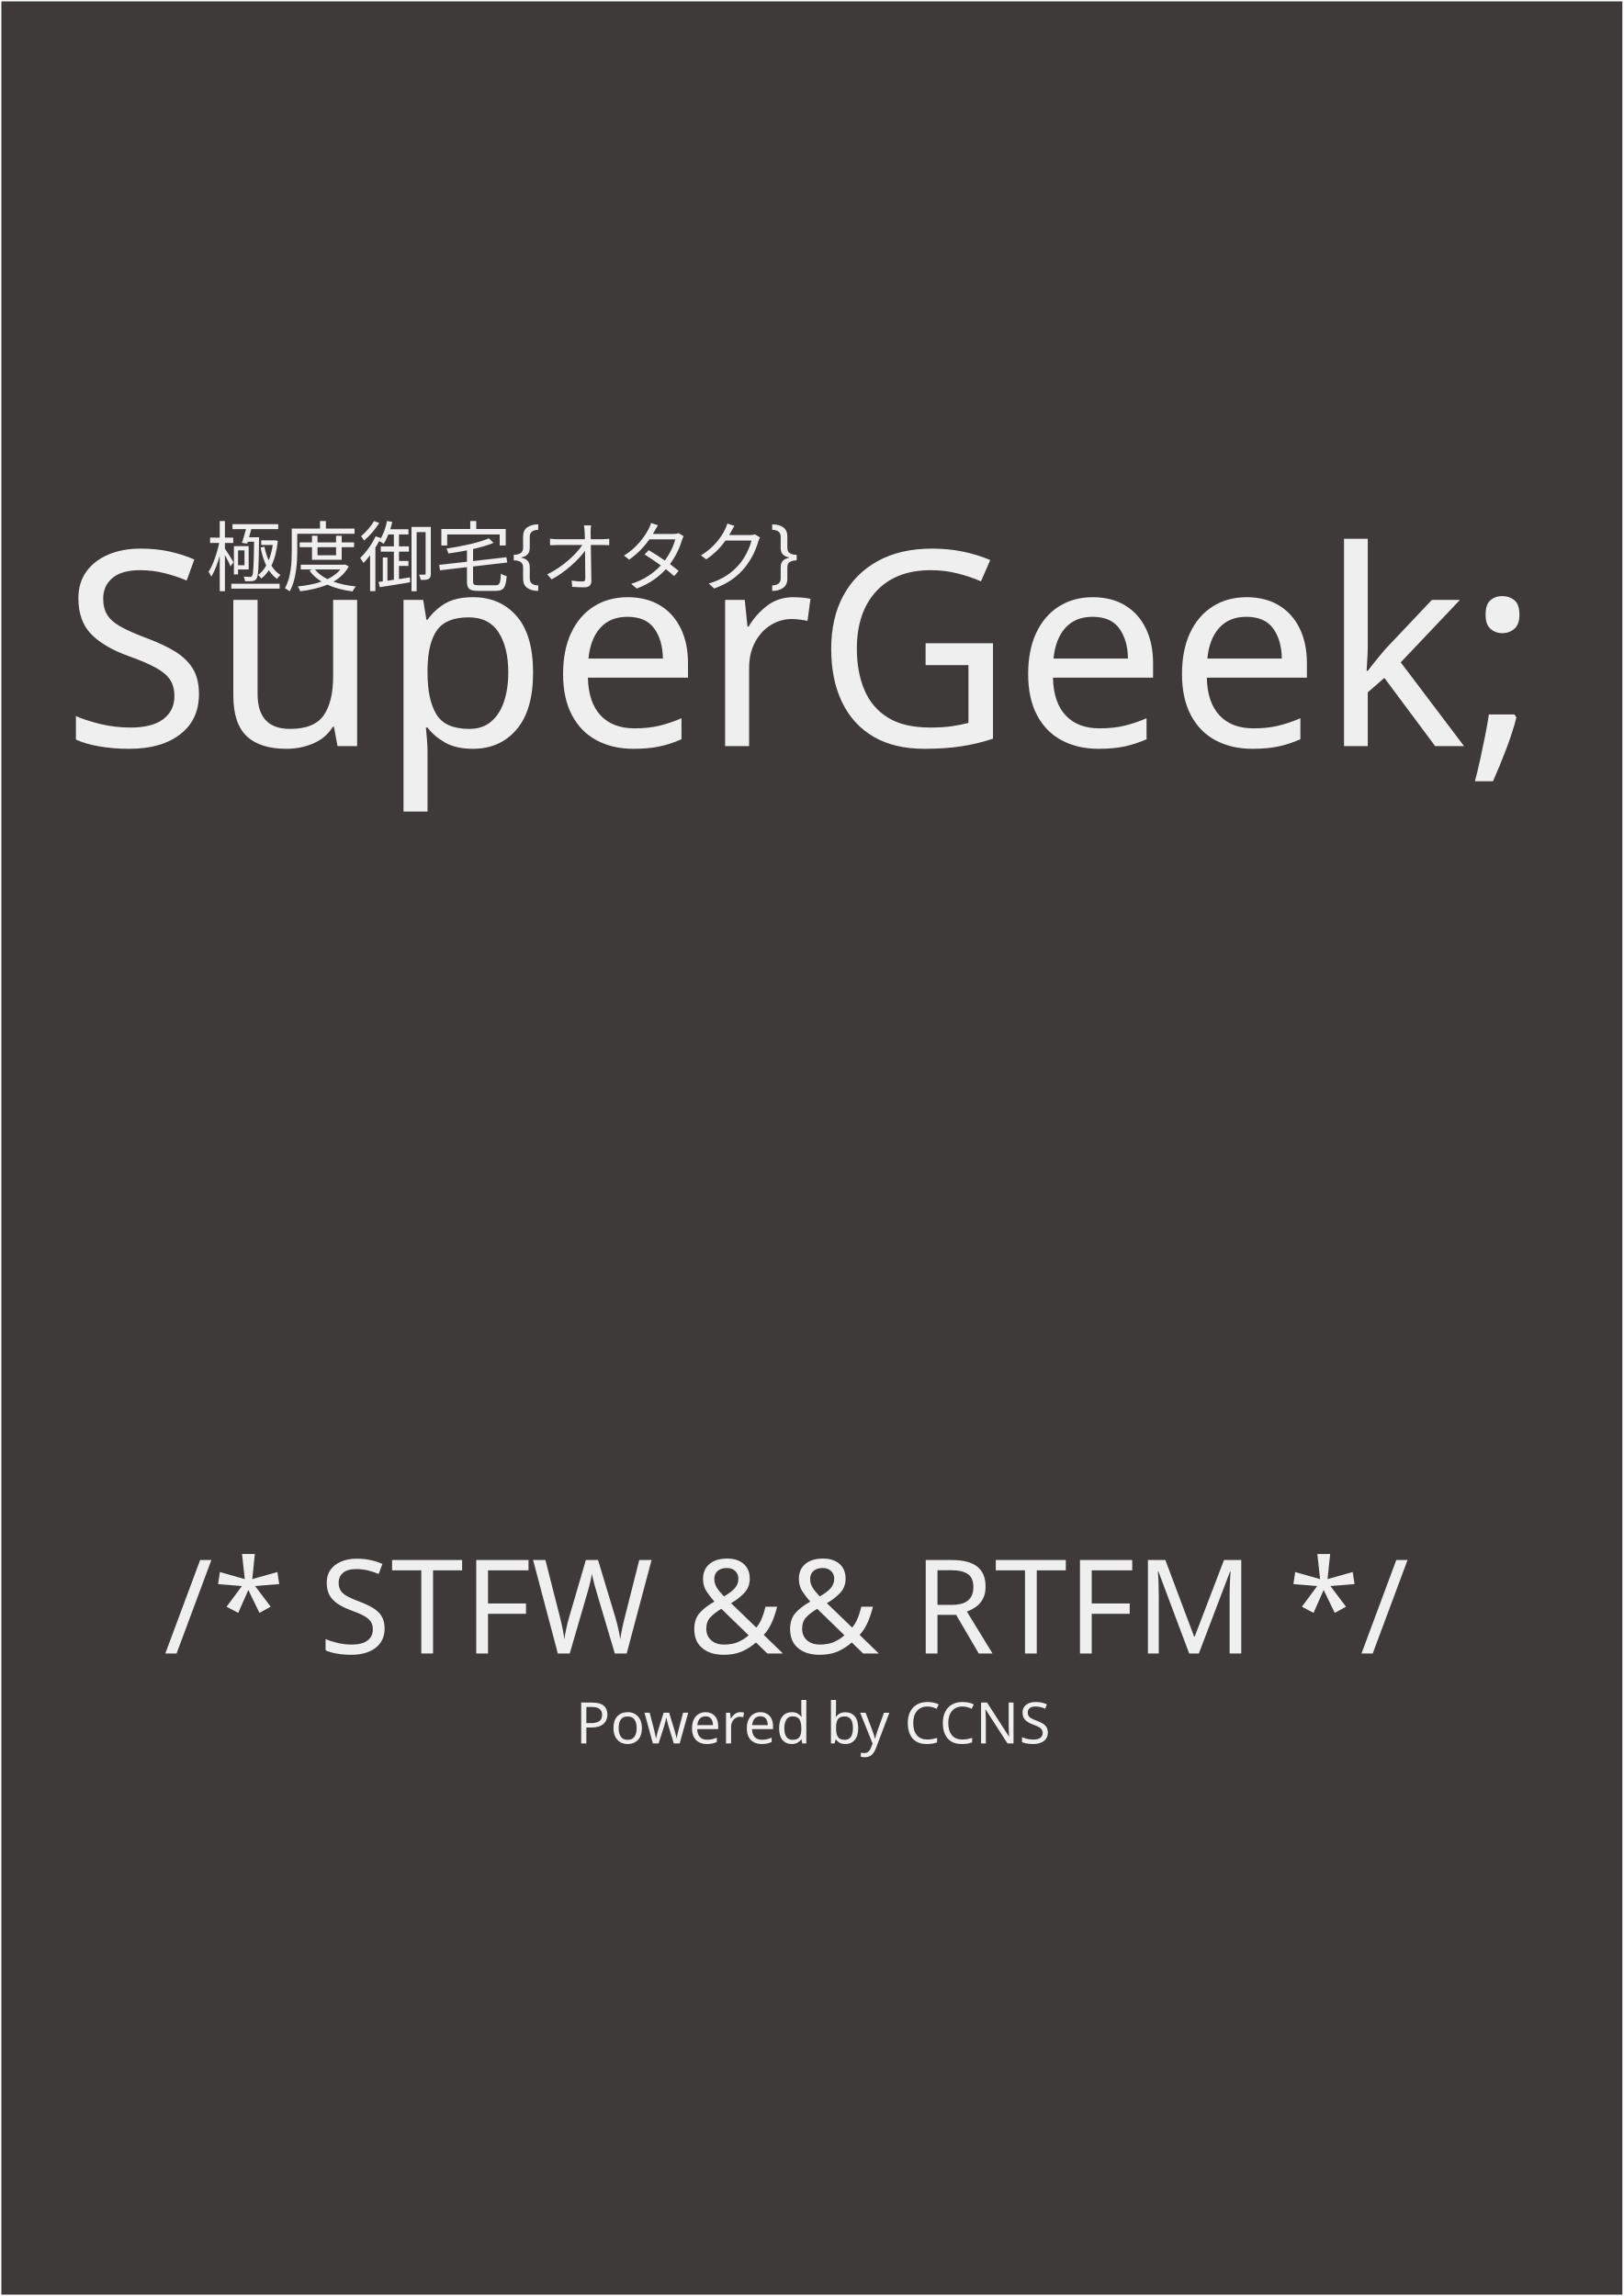
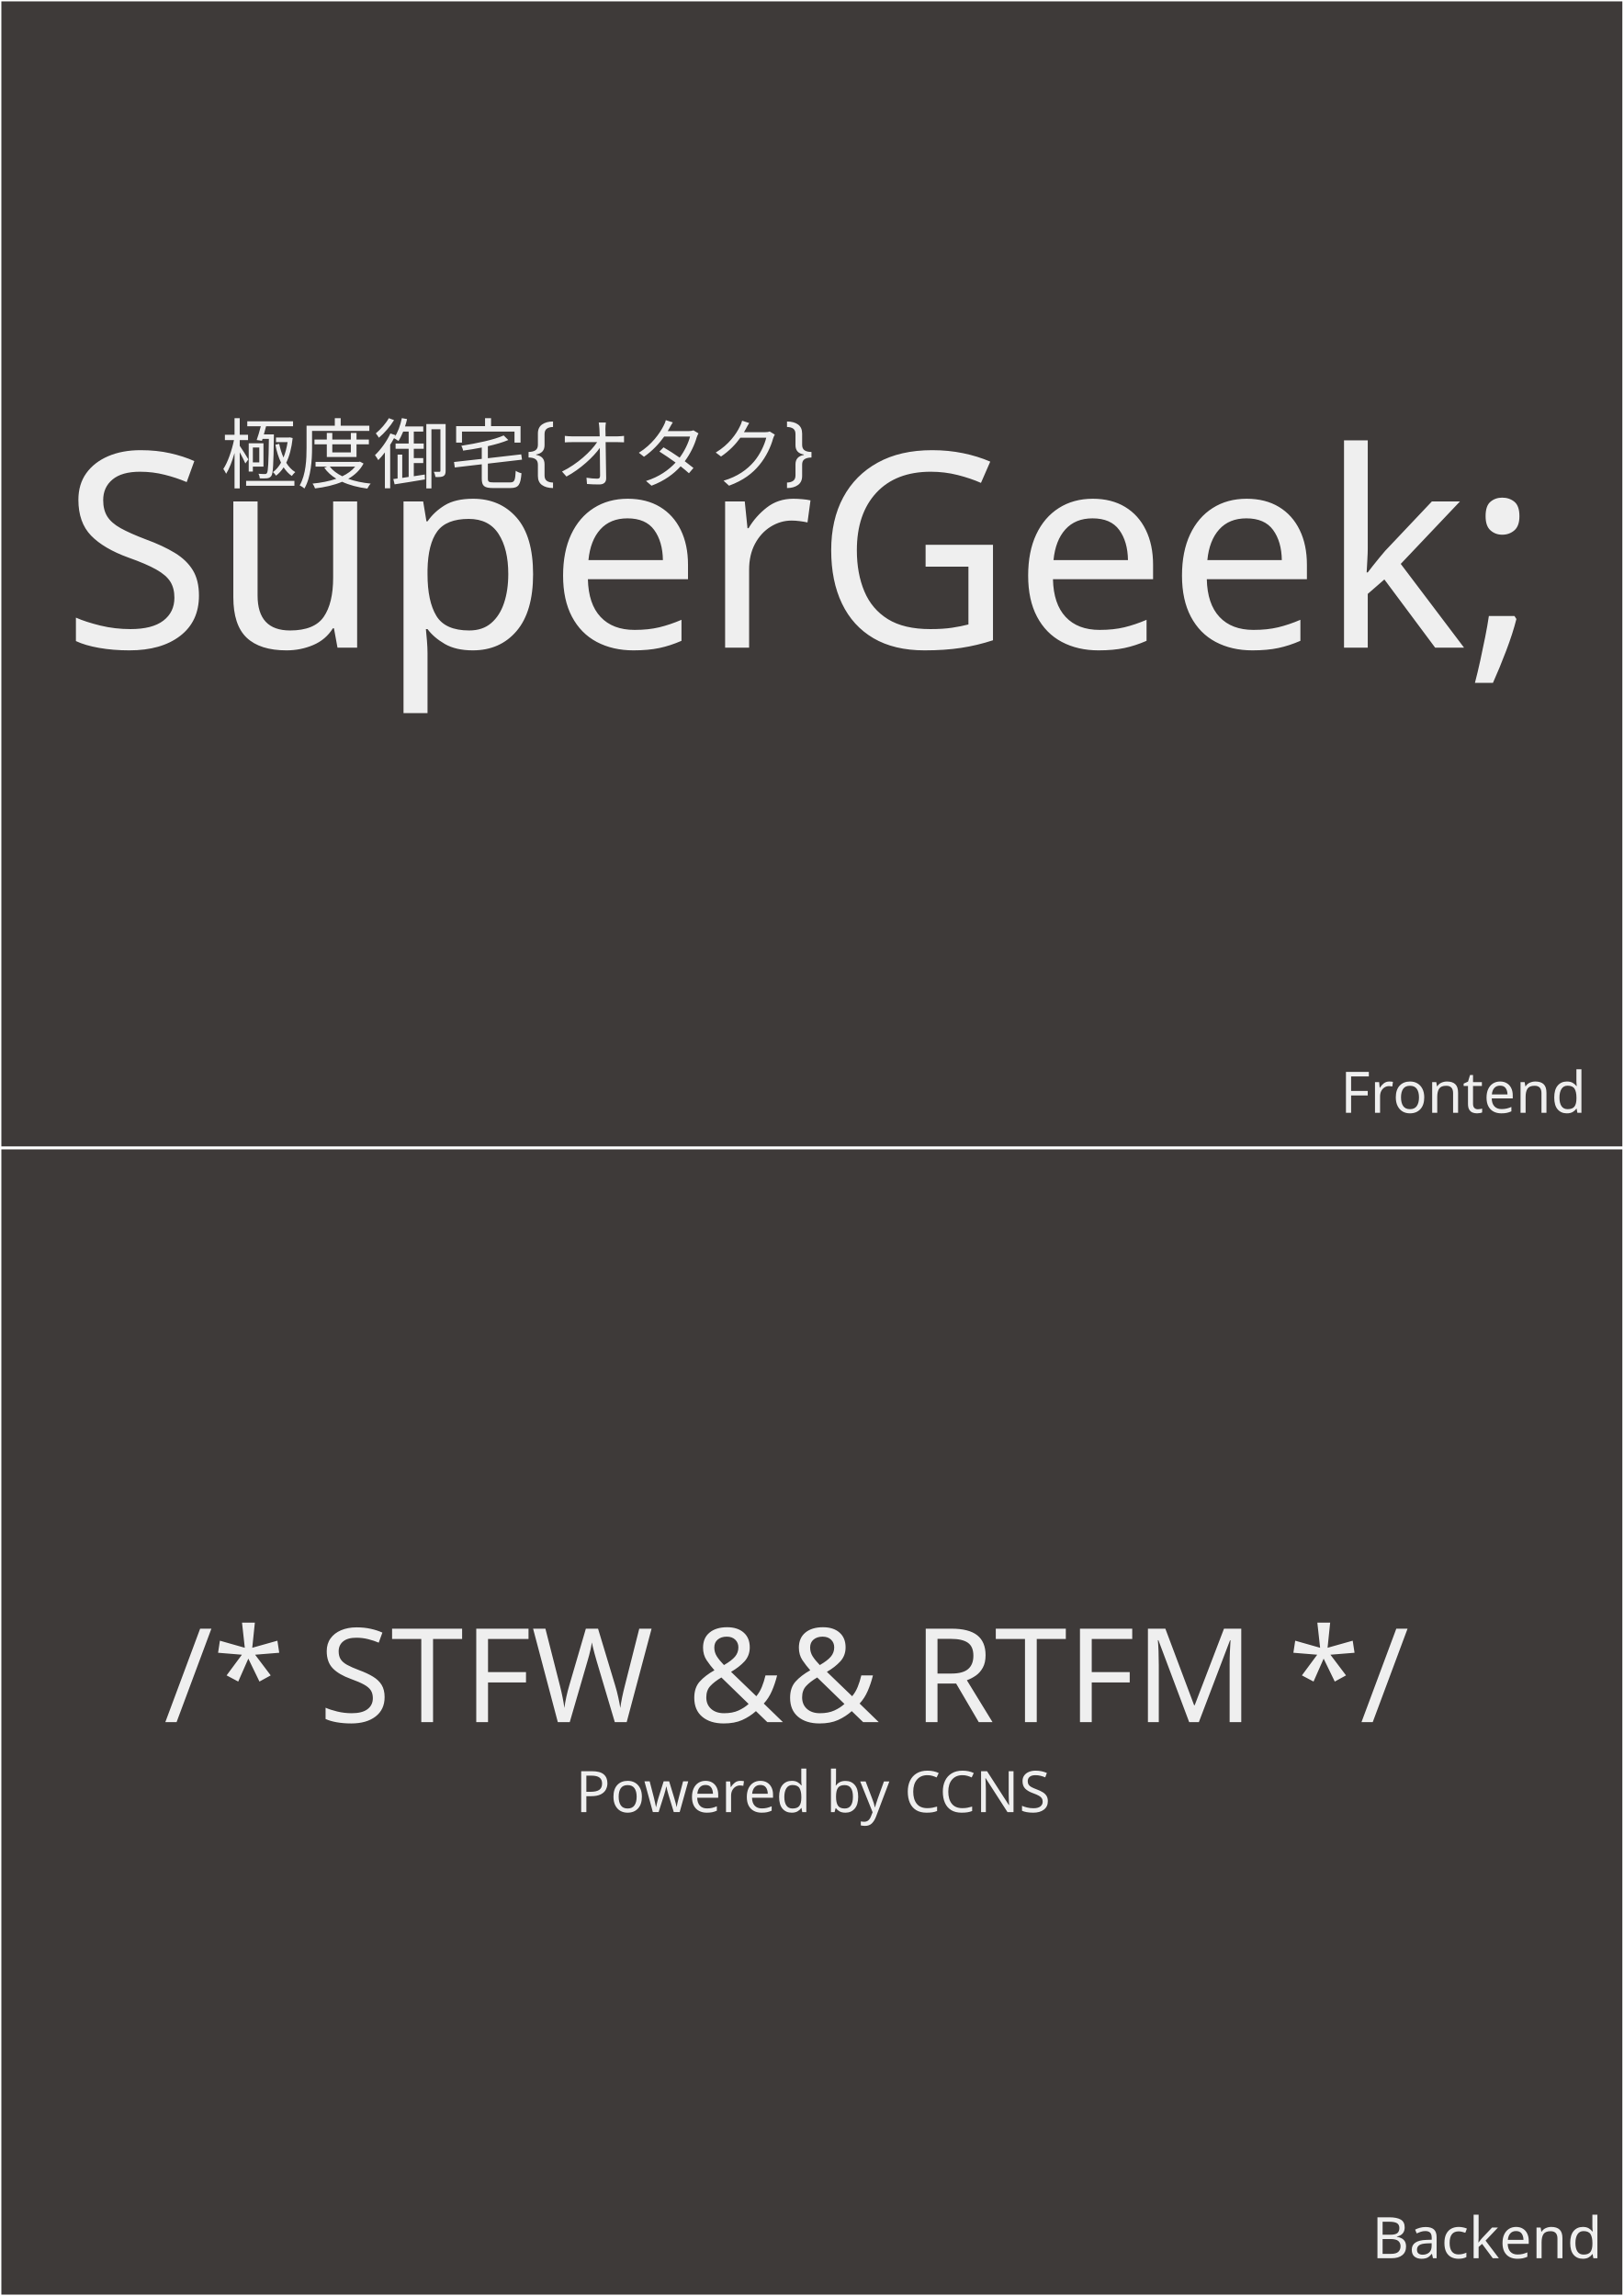
<svg xmlns="http://www.w3.org/2000/svg" version="1.1" x="0px" y="0px" width="595.28px" height="841.89px" viewBox="0 0 595.28 841.89" enable-background="new 0 0 595.28 841.89" xml:space="preserve">
-   <g id="圖層_3">
-     <rect fill="#3E3A39" stroke="#FFFFFF" stroke-miterlimit="10" width="595.28" height="841.89" />
+   <defs>
+     <style type="text/css">
+ 		
+ 			@font-face {
+ 				font-family: 'Consolas-Bold';
+ 				src: url(../font/consolab.ttf);
+ 			}
+ 			@font-face {
+ 				font-family: 'NotoSansCJKjp-Bold-90ms-RKSJ-H';
+ 				src: url(../font/NotoSansCJKjp-Bold.otf);
+ 			}
+ 		
+ 	</style>
+   </defs>
+   <g id="background">
+     <rect fill="#3E3A39" stroke="#FFFFFF" stroke-miterlimit="10" width="595.28" height="420.945" />
+     <rect y="420.945" fill="#3E3A39" stroke="#FFFFFF" stroke-miterlimit="10" width="595.28" height="420.944" />
+     <text transform="matrix(1 0 0 1 491.417 408.0337)" fill="#EFEFEF" font-family="'Consolas-Bold'" font-size="21">Frontend</text>
+     <text transform="matrix(1 0 0 1 502.9629 828.0332)" fill="#EFEFEF" font-family="'Consolas-Bold'" font-size="21">Backend</text>
  </g>
-   <g id="圖層_1">
+   <g id="frontend">
    <g>
-       <text transform="matrix(1 0 0 1 22.7383 273.5718)" fill="#EFEFEF" font-family="'Consolas-Bold'" font-size="100">SuperGeek;</text>
-       <g>
-         <text transform="matrix(1 0 0 1 75.5713 214.5713)" fill="#EFEFEF" font-family="'NotoSansCJKkr-Bold-KSCpc-EUC-H'" font-size="28">極度御宅{オタク}</text>
-       </g>
+       <text transform="matrix(1 0 0 1 22.7383 237.4731)" fill="#EFEFEF" font-family="'Consolas-Bold'" font-size="100">SuperGeek;</text>
+       <text transform="matrix(1 0 0 1 80.9985 176.8574)" fill="#EFEFEF" font-family="'NotoSansCJKjp-Bold-90ms-RKSJ-H'" font-size="28">極度御宅{オタク}</text>
    </g>
  </g>
-   <g id="圖層_4" display="none">
-     <g display="inline">
-       <text transform="matrix(1 0 0 1 50.2285 273.5718)" fill="#EFEFEF" font-family="'Consolas-Bold'" font-size="100">SuperFat;</text>
-       <g>
-         <text transform="matrix(1 0 0 1 103 214.5713)" fill="#EFEFEF" font-family="'YuGothic-Bold'" font-size="30">極度肥宅(キモオタ)</text>
-       </g>
-     </g>
-   </g>
-   <g id="圖層_2">
+   <g id="backend">
    <g>
-       <text transform="matrix(1 0 0 1 60.125 606.2871)" fill="#EFEFEF" font-family="'Consolas-Bold'" font-size="48">/* STFW &amp;&amp; RTFM */</text>
-       <text transform="matrix(1 0 0 1 211.0464 639.2852)" fill="#EFEFEF" font-family="'Consolas-Bold'" font-size="21">Powered by CCNS</text>
+       <text transform="matrix(1 0 0 1 60.125 631.4648)" fill="#EFEFEF" font-family="'Consolas-Bold'" font-size="48">/* STFW &amp;&amp; RTFM */</text>
+       <text transform="matrix(1 0 0 1 211.0464 664.4629)" fill="#EFEFEF" font-family="'Consolas-Bold'" font-size="21">Powered by CCNS</text>
    </g>
  </g>
</svg>
